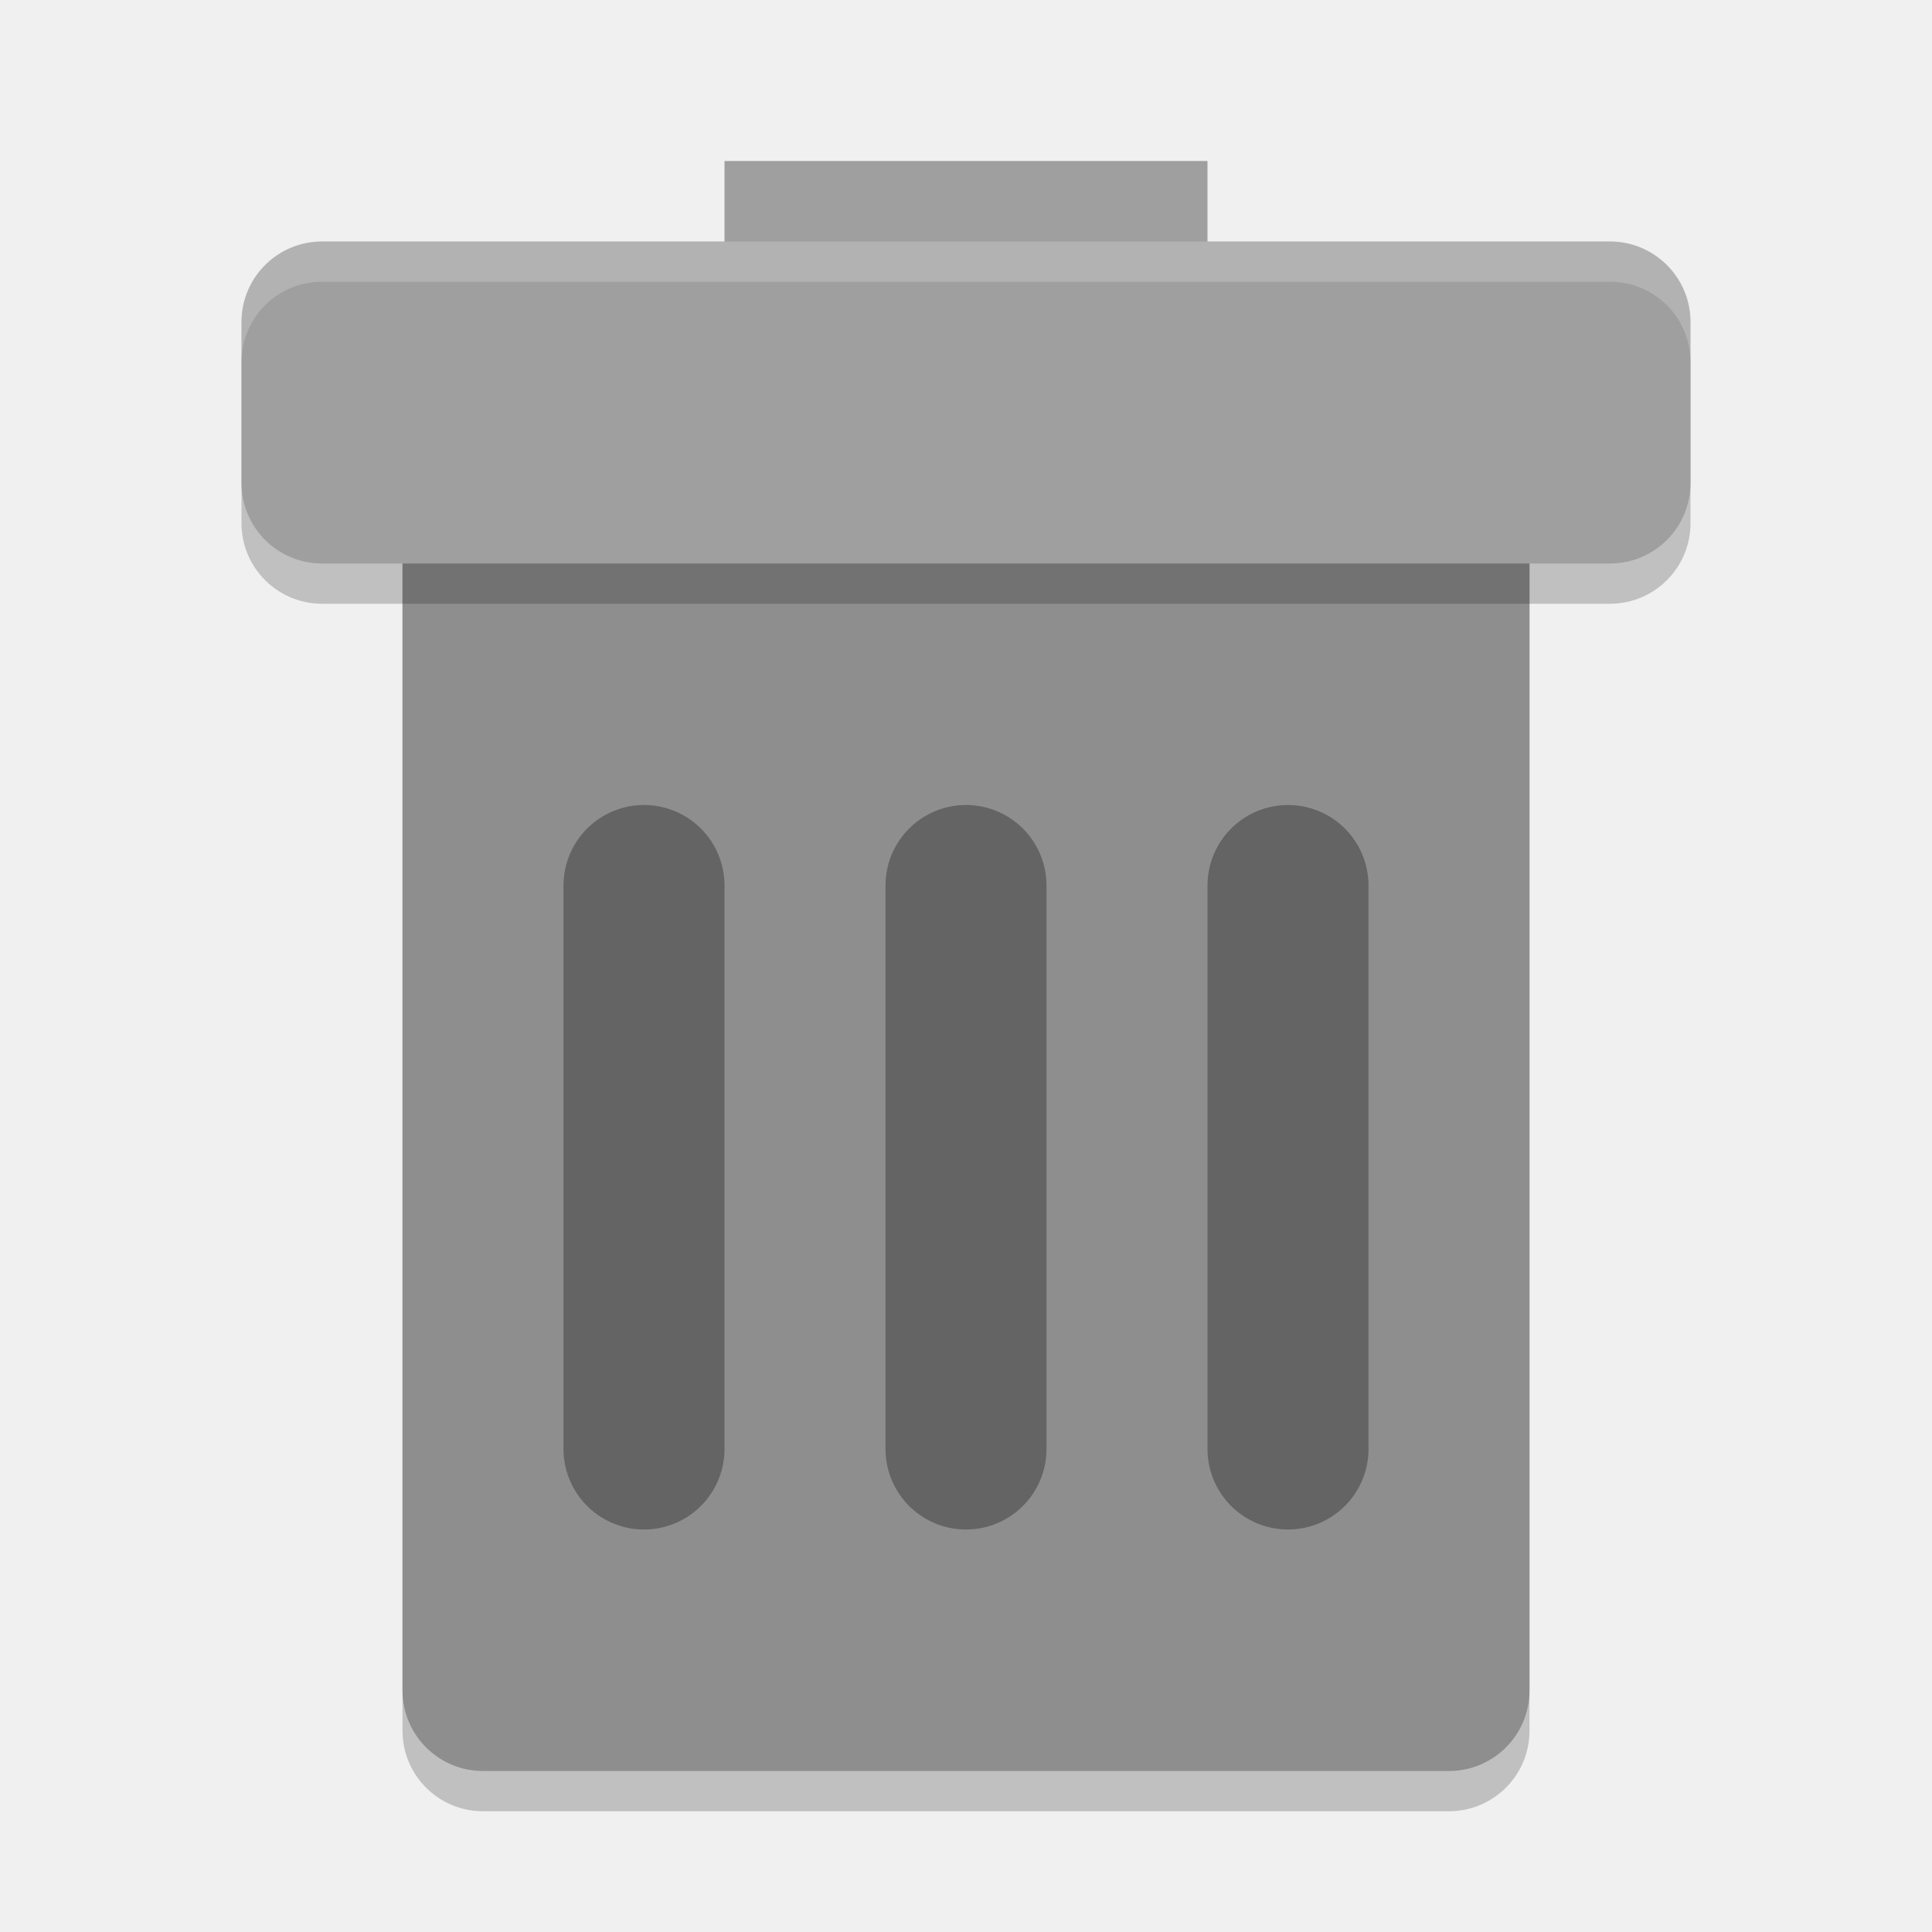
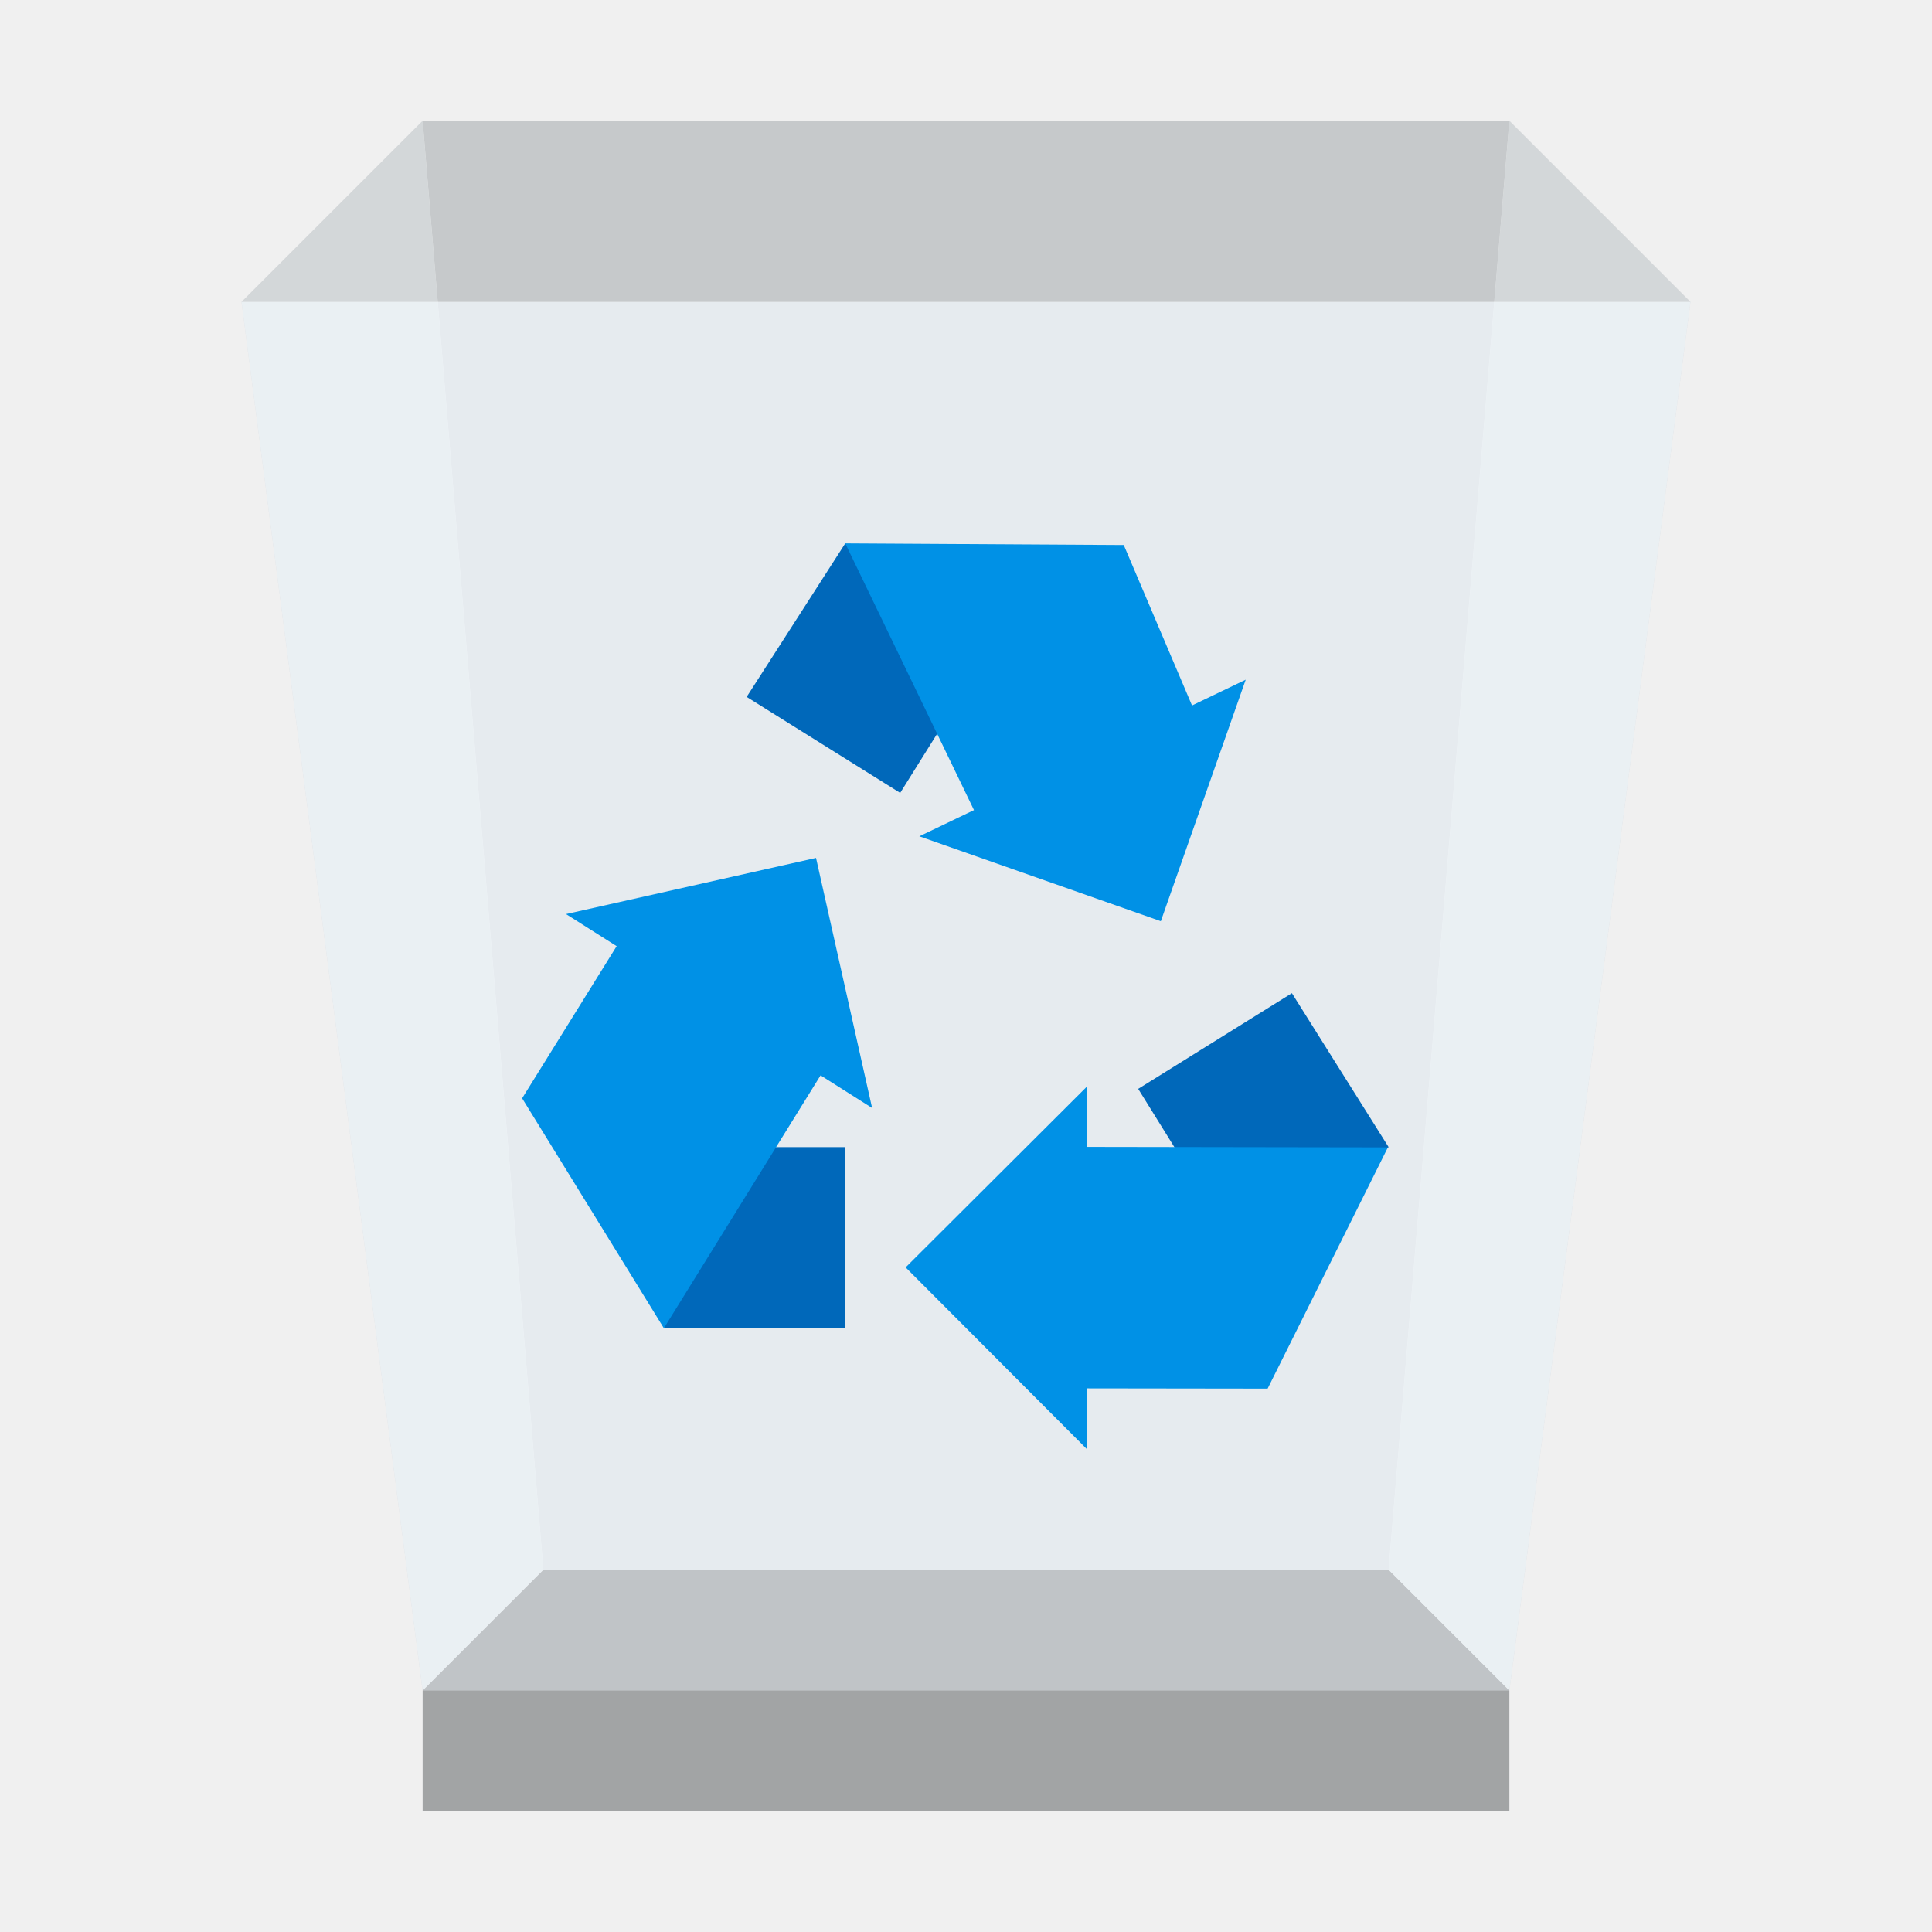
- <svg xmlns="http://www.w3.org/2000/svg" width="24" height="24" version="1">
-   <rect style="opacity:0.2" width="14" height="18" x="5" y="4.5" rx="1" ry="1" />
-   <rect style="fill:#8e8e8e" width="14" height="18" x="5" y="4" rx="1" ry="1" />
-   <rect style="fill:#9f9f9f" width="6" height="2" x="9" y="2" />
-   <rect style="opacity:0.2" width="18" height="4" x="3" y="3.5" rx="1" ry="1" />
-   <rect style="fill:#9f9f9f" width="18" height="4" x="3" y="3" rx="1" ry="1" />
-   <path style="opacity:0.3;fill:none;stroke:#000000;stroke-width:2;stroke-linecap:round" d="M 16,11 V 18 M 12,11 V 18 M 8,11 V 18" />
-   <path style="fill:#ffffff;opacity:0.2" d="M 4 3 C 3.446 3 3 3.446 3 4 L 3 4.5 C 3 3.946 3.446 3.5 4 3.5 L 20 3.5 C 20.554 3.5 21 3.946 21 4.5 L 21 4 C 21 3.446 20.554 3 20 3 L 4 3 z" />
+ <svg xmlns="http://www.w3.org/2000/svg" xmlns:xlink="http://www.w3.org/1999/xlink" width="32" height="32">
+   <defs>
+     <path id="a" fill-opacity=".69" d="M0 0h32v32H0z" />
+   </defs>
+   <defs>
+     <clipPath id="c">
+       <use xlink:href="#a" />
+     </clipPath>
+     <clipPath id="d">
+       <use xlink:href="#a" />
+     </clipPath>
+     <clipPath id="e">
+       <use xlink:href="#a" />
+     </clipPath>
+     <clipPath id="f">
+       <use xlink:href="#a" />
+     </clipPath>
+     <clipPath id="g">
+       <use xlink:href="#a" />
+     </clipPath>
+     <clipPath id="h">
+       <use xlink:href="#a" />
+     </clipPath>
+     <mask id="j">
+       <g filter="url(#b)">
+         <use xlink:href="#a" fill-opacity=".69" />
+       </g>
+     </mask>
+     <mask id="l">
+       <g filter="url(#b)">
+         <use xlink:href="#a" fill-opacity=".651" />
+       </g>
+     </mask>
+     <mask id="n">
+       <g filter="url(#b)">
+         <use xlink:href="#a" fill-opacity=".651" />
+       </g>
+     </mask>
+     <mask id="p">
+       <g filter="url(#b)">
+         <use xlink:href="#a" fill-opacity=".651" />
+       </g>
+     </mask>
+     <mask id="r">
+       <g filter="url(#b)">
+         <use xlink:href="#a" fill-opacity=".651" />
+       </g>
+     </mask>
+     <mask id="t">
+       <g filter="url(#b)">
+         <use xlink:href="#a" fill-opacity=".651" />
+       </g>
+     </mask>
+     <g id="i" clip-path="url(#c)">
+       <path d="M23 26H9l-2 2h18Zm0 0" />
+     </g>
+     <g id="k" clip-path="url(#d)">
+       <path fill="#808384" d="M7 28h18v2H7Zm0 0" />
+     </g>
+     <g id="m" clip-path="url(#e)">
+       <path fill="#b3b8bb" d="M23 26H9L7 2h18Zm0 0" />
+     </g>
+     <g id="o" clip-path="url(#f)">
+       <path fill="#c7cccf" d="m25 28-2-2 2-24 3 3Zm0 0" />
+     </g>
+     <g id="q" clip-path="url(#g)">
+       <path fill="#c7cccf" d="m7 28 2-2L7 2 4 5Zm0 0" />
+     </g>
+     <g id="s" clip-path="url(#h)">
+       <path fill="#f5fbff" d="M25 28H7L4 5h24Zm0 0" />
+     </g>
+     <filter id="b" width="100%" height="100%" x="0%" y="0%" filterUnits="objectBoundingBox">
+       <feColorMatrix in="SourceGraphic" values="0 0 0 0 1 0 0 0 0 1 0 0 0 0 1 0 0 0 1 0" />
+     </filter>
+   </defs>
+   <use xlink:href="#i" mask="url(#j)" />
+   <use xlink:href="#k" mask="url(#l)" />
+   <use xlink:href="#m" mask="url(#n)" />
+   <use xlink:href="#o" mask="url(#p)" />
+   <use xlink:href="#q" mask="url(#r)" />
+   <use xlink:href="#s" mask="url(#t)" />
+   <path fill="#0068ba" d="M11 19h3v3h-3Zm0 0" />
+   <path fill="#0091e6" d="m13.516 14.21-4.141.93 5.07 3.212Zm0 0" />
+   <path fill="#0091e6" d="m8.648 18.191 1.582-2.546 3.399 2.105L10.996 22Zm0 0" />
+   <path fill="#0068ba" d="m18.852 18.035 1.582 2.547L23 19l-1.602-2.55Zm0 0" />
+   <path fill="#0091e6" d="M18.004 18.996 18 19v-1l-3 2.992L18 24v-1.004l2.996.004 1.992-3.996Zm0 0" />
+   <path fill="#0068ba" d="m14.91 13.133 1.59-2.543L14 9l-1.633 2.543Zm0 0" />
+   <path fill="#0091e6" d="m19.227 15.258 1.406-4-5.406 2.594Zm0 0" />
+   <path fill="#0091e6" d="m18.613 9.027 1.145 2.692-3.594 1.765L14 9Zm0 0" />
</svg>
